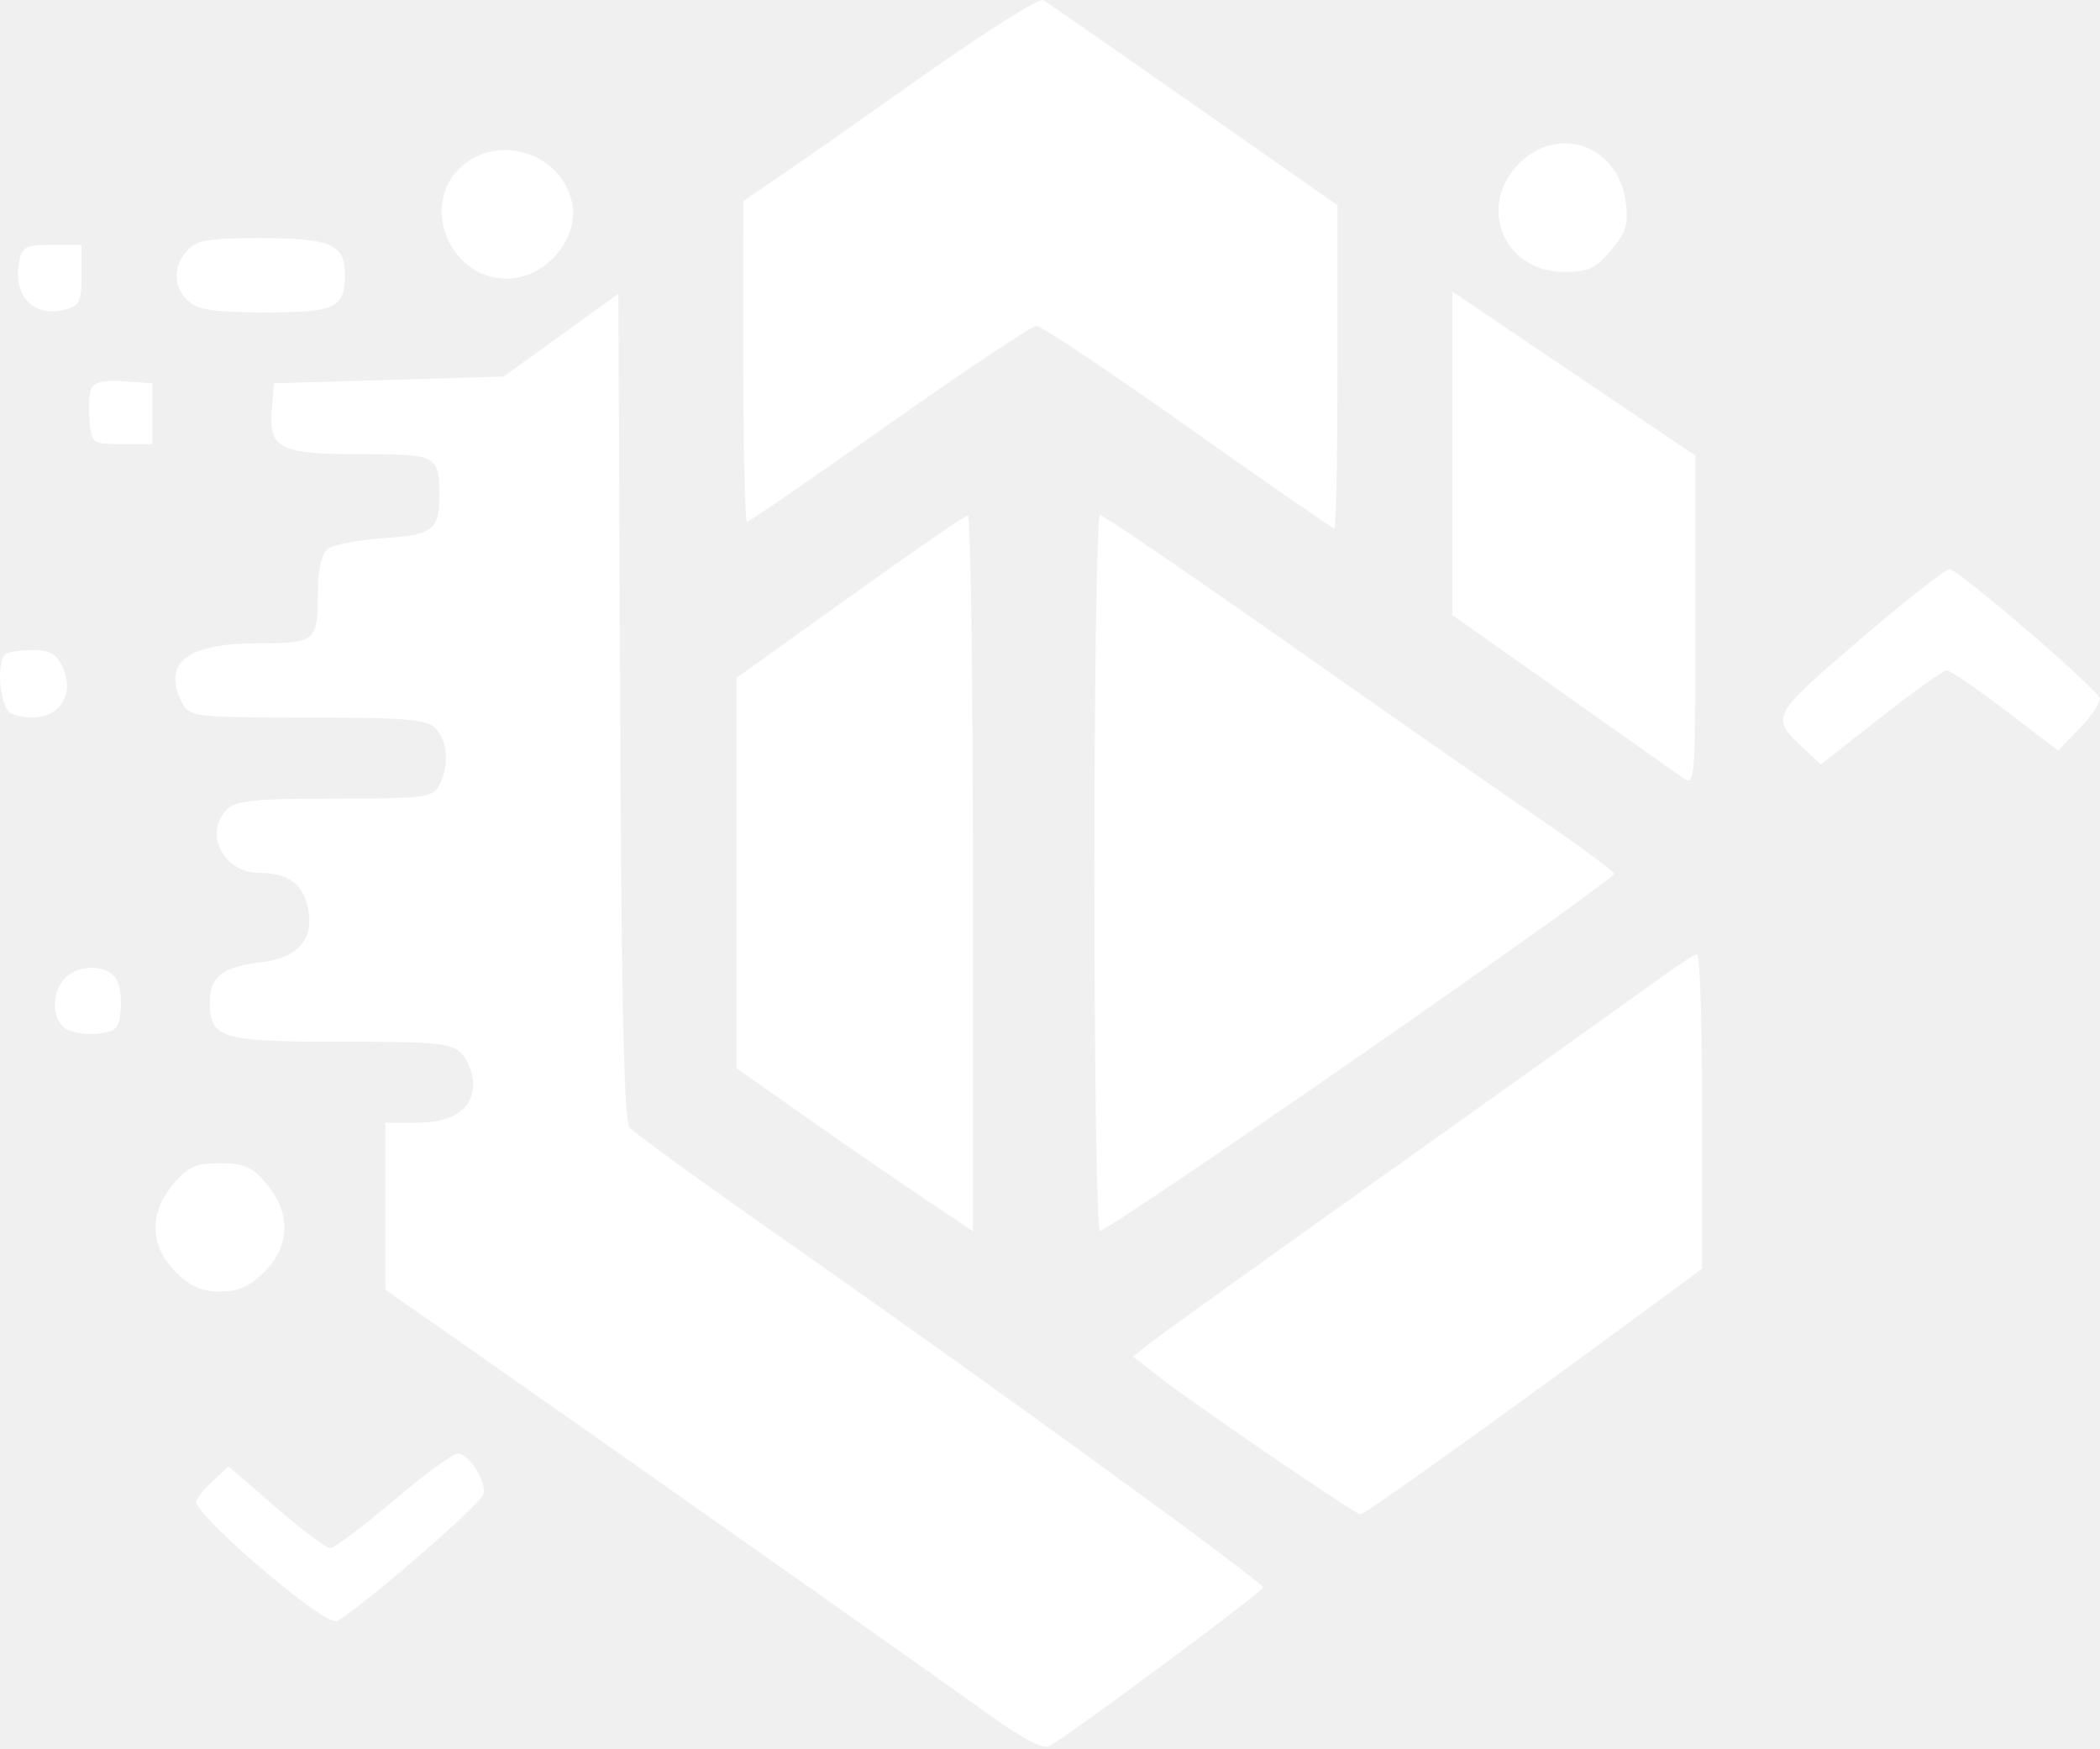
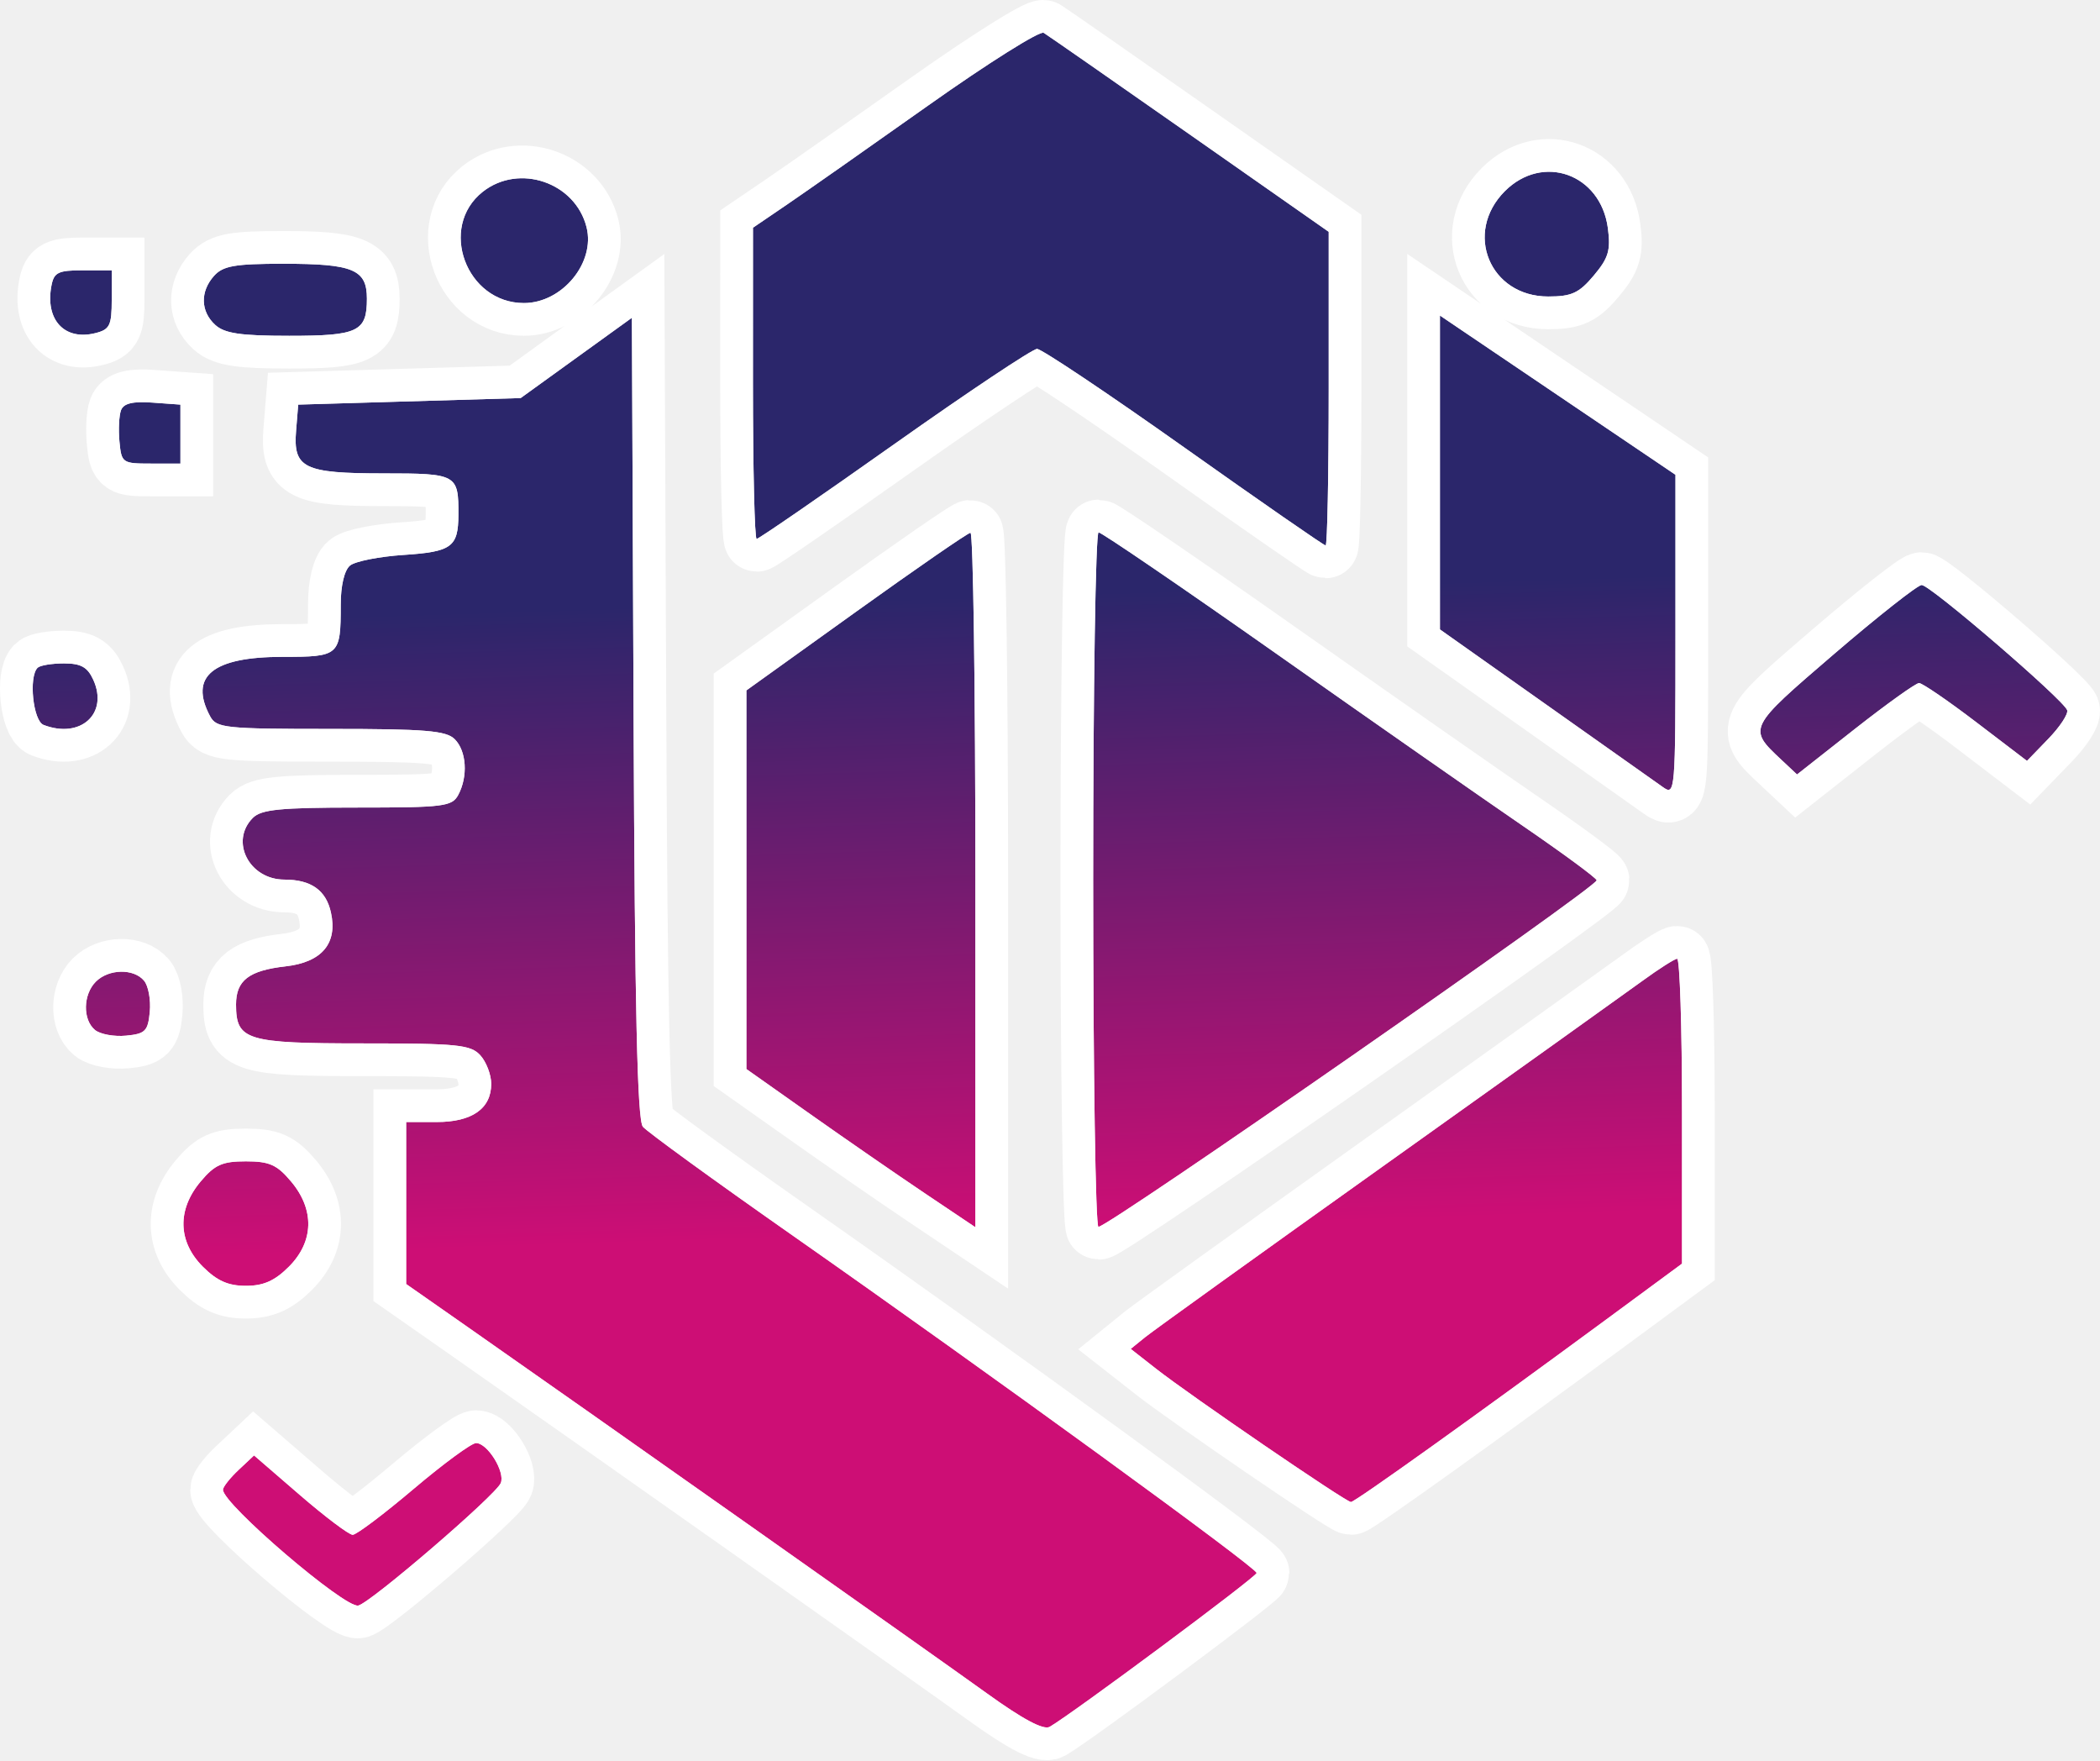
- <svg xmlns="http://www.w3.org/2000/svg" width="311" height="259" viewBox="0 0 311 259" fill="none">
-   <path fill-rule="evenodd" clip-rule="evenodd" d="M136.916 11.07C127.822 17.502 118.067 24.335 115.234 26.263L110.083 29.763L110.077 53.513C110.077 66.575 110.333 77.263 110.645 77.263C110.963 77.263 120.447 70.737 131.728 62.763C143.015 54.789 152.812 48.263 153.499 48.263C154.192 48.263 164.291 55.013 175.947 63.263C187.598 71.513 197.348 78.263 197.609 78.263C197.864 78.263 198.077 67.492 198.077 54.325V30.388L176.827 15.523C165.14 7.346 155.098 0.372 154.515 0.018C153.932 -0.336 146.015 4.638 136.916 11.07ZM224.999 24.184C218.671 30.518 222.687 40.263 231.624 40.263C235.208 40.263 236.338 39.742 238.593 37.059C240.848 34.382 241.197 33.2 240.744 29.815C239.635 21.544 230.801 18.388 224.999 24.184ZM68.791 24.273C61.947 29.658 66.239 41.263 75.078 41.263C80.921 41.263 86.01 35.112 84.65 29.695C82.932 22.841 74.343 19.908 68.791 24.273ZM27.734 37.091C25.562 39.492 25.635 42.549 27.906 44.606C29.338 45.903 31.796 46.263 39.208 46.263C49.744 46.263 51.077 45.627 51.077 40.596C51.077 36.132 48.989 35.263 38.296 35.263C30.937 35.263 29.098 35.58 27.734 37.091ZM2.864 38.601C1.864 43.815 4.853 47.039 9.577 45.851C11.781 45.299 12.077 44.69 12.077 40.742V36.263H7.692C3.89 36.263 3.249 36.575 2.864 38.601ZM83.078 49.632L74.578 55.763L40.577 56.763L40.255 60.721C39.786 66.466 41.416 67.263 53.661 67.263C64.838 67.263 65.093 67.403 65.062 73.596C65.041 78.492 64.036 79.226 56.692 79.705C52.968 79.95 49.281 80.679 48.499 81.325C47.63 82.049 47.077 84.377 47.077 87.304C47.077 95.096 46.89 95.263 38.192 95.263C27.494 95.263 23.854 98.242 27.114 104.33C28.077 106.127 29.369 106.263 45.541 106.263C60.02 106.263 63.197 106.523 64.504 107.836C66.307 109.638 66.551 113.507 65.041 116.33C64.093 118.101 62.822 118.263 49.614 118.263C37.864 118.263 34.932 118.549 33.65 119.836C30.083 123.403 33.077 129.263 38.473 129.263C42.546 129.263 44.838 130.882 45.583 134.294C46.619 139.007 44.192 141.877 38.645 142.502C33.051 143.132 31.077 144.648 31.077 148.315C31.077 153.794 32.603 154.263 50.494 154.263C64.989 154.263 66.947 154.461 68.421 156.091C69.333 157.096 70.078 159.054 70.078 160.434C70.078 164.216 67.145 166.263 61.749 166.263H57.077V190.987L66.328 197.445C84.822 210.356 137.786 247.674 145.812 253.45C151.353 257.44 154.505 259.112 155.437 258.57C159.036 256.481 187.046 235.684 187.062 235.091C187.083 234.294 146.369 204.726 115.994 183.476C104.124 175.169 93.89 167.747 93.254 166.976C92.406 165.955 92.025 149.065 91.838 104.544L91.577 43.507L83.078 49.632ZM215.077 67.117V91.075L231.14 102.419L249.14 115.132C251.041 116.481 251.077 116.059 251.077 91.987V67.471L233.077 55.32L215.077 43.164V67.117ZM13.499 57.612C13.192 58.414 13.083 60.575 13.26 62.419C13.567 65.669 13.702 65.763 18.077 65.763H22.577V56.763L18.317 56.455C15.291 56.237 13.895 56.57 13.499 57.612ZM125.827 88.382L109.077 100.382V158.174L118.827 165.049C124.192 168.836 132.067 174.268 136.327 177.127L144.077 182.325V129.294C144.077 100.127 143.739 76.289 143.327 76.32C142.916 76.351 135.041 81.778 125.827 88.382ZM162.077 129.263C162.077 158.414 162.442 182.263 162.885 182.263C164.432 182.263 239.109 130.398 239.036 129.367C239.015 129.033 233.952 125.309 227.786 121.086C221.619 116.867 204.687 105.054 190.156 94.835C175.624 84.622 163.364 76.263 162.906 76.263C162.452 76.263 162.077 100.112 162.077 129.263ZM275.312 94.83C262.109 106.153 262.104 106.153 267.275 110.987L269.656 113.216L278.536 106.237C283.421 102.403 287.822 99.263 288.307 99.263C288.796 99.263 292.708 101.934 296.999 105.2L304.801 111.143L308.051 107.789C309.838 105.945 311.14 103.971 310.942 103.398C310.38 101.794 289.968 84.257 288.702 84.294C288.083 84.309 282.057 89.049 275.312 94.83ZM0.744 96.929C-0.647 98.32 0.057 105.039 1.661 105.653C7.312 107.825 11.614 103.924 9.26 98.763C8.374 96.82 7.374 96.263 4.765 96.263C2.921 96.263 1.109 96.565 0.744 96.929ZM246.077 144.679C243.603 146.481 225.984 159.054 206.926 172.617C187.869 186.184 171.27 198.096 170.046 199.086L167.817 200.888L171.697 203.924C176.973 208.049 200.713 224.263 201.479 224.263C202.093 224.263 220.671 210.987 241.327 195.789L252.077 187.877V164.57C252.077 151.752 251.739 141.294 251.327 141.336C250.916 141.377 248.551 142.877 246.077 144.679ZM9.65 144.836C7.687 146.799 7.614 150.632 9.515 152.211C10.301 152.862 12.437 153.257 14.265 153.08C17.208 152.799 17.614 152.393 17.895 149.45C18.072 147.622 17.676 145.487 17.025 144.7C15.447 142.799 11.614 142.872 9.65 144.836ZM25.666 175.341C22.046 179.643 22.171 184.507 25.999 188.341C28.166 190.502 29.874 191.263 32.577 191.263C35.281 191.263 36.989 190.502 39.156 188.341C42.984 184.507 43.109 179.643 39.489 175.341C37.333 172.778 36.176 172.263 32.577 172.263C28.979 172.263 27.822 172.778 25.666 175.341ZM58.218 222.263C53.666 226.112 49.478 229.263 48.906 229.263C48.338 229.263 44.713 226.539 40.848 223.205L33.827 217.148L31.452 219.377C30.145 220.606 29.077 221.961 29.077 222.388C29.077 224.58 47.692 240.492 49.755 240.065C51.588 239.685 70.749 223.242 71.536 221.372C72.249 219.679 69.52 215.263 67.76 215.263C67.062 215.263 62.77 218.414 58.218 222.263Z" fill="white" />
+ <svg xmlns="http://www.w3.org/2000/svg" width="321" height="269" viewBox="0 0 321 269" fill="none">
+   <mask id="path-1-outside-1_5_23" maskUnits="userSpaceOnUse" x="0" y="-1.14441e-05" width="321" height="269" fill="black">
+     <rect fill="white" y="-1.14441e-05" width="321" height="269" />
+     <path fill-rule="evenodd" clip-rule="evenodd" d="M141.933 16.084C132.838 22.525 123.081 29.367 120.248 31.296L115.096 34.801L115.091 58.581C115.091 71.66 115.346 82.361 115.659 82.361C115.976 82.361 125.462 75.827 136.745 67.843C148.032 59.859 157.831 53.324 158.518 53.324C159.211 53.324 169.311 60.083 180.969 68.344C192.621 76.604 202.372 83.363 202.633 83.363C202.888 83.363 203.102 72.578 203.102 59.395V35.426L181.849 20.543C170.16 12.355 160.117 5.372 159.534 5.018C158.95 4.663 151.033 9.644 141.933 16.084ZM230.027 29.215C223.698 35.557 227.714 45.314 236.653 45.314C240.236 45.314 241.367 44.793 243.622 42.107C245.878 39.426 246.227 38.243 245.774 34.853C244.664 26.571 235.83 23.411 230.027 29.215ZM73.799 29.304C66.955 34.696 71.247 46.315 80.087 46.315C85.931 46.315 91.02 40.157 89.661 34.733C87.942 27.87 79.352 24.934 73.799 29.304ZM32.737 42.138C30.565 44.542 30.638 47.603 32.909 49.663C34.342 50.962 36.8 51.322 44.212 51.322C54.75 51.322 56.084 50.685 56.084 45.648C56.084 41.179 53.995 40.308 43.301 40.308C35.941 40.308 34.102 40.626 32.737 42.138ZM7.864 43.651C6.864 48.871 9.854 52.099 14.579 50.91C16.782 50.357 17.079 49.747 17.079 45.794V41.309H12.693C8.89 41.309 8.25 41.622 7.864 43.651ZM88.088 54.696L79.587 60.834L45.582 61.835L45.26 65.799C44.791 71.551 46.421 72.349 58.667 72.349C69.846 72.349 70.101 72.489 70.07 78.69C70.049 83.592 69.044 84.328 61.699 84.807C57.975 85.052 54.287 85.782 53.505 86.429C52.635 87.154 52.083 89.485 52.083 92.416C52.083 100.218 51.896 100.384 43.197 100.384C32.498 100.384 28.856 103.367 32.117 109.464C33.081 111.263 34.373 111.399 50.547 111.399C65.028 111.399 68.205 111.659 69.512 112.973C71.315 114.778 71.56 118.653 70.049 121.479C69.101 123.252 67.83 123.414 54.62 123.414C42.868 123.414 39.936 123.701 38.654 124.989C35.086 128.561 38.081 134.428 43.478 134.428C47.551 134.428 49.843 136.05 50.588 139.466C51.625 144.185 49.197 147.059 43.65 147.684C38.056 148.315 36.081 149.833 36.081 153.504C36.081 158.991 37.608 159.46 55.5 159.46C69.997 159.46 71.955 159.658 73.43 161.29C74.341 162.297 75.086 164.258 75.086 165.64C75.086 169.426 72.153 171.475 66.757 171.475H62.084V196.231L71.336 202.697C89.833 215.625 142.803 252.991 150.83 258.774C156.372 262.769 159.523 264.443 160.456 263.901C164.055 261.809 192.069 240.986 192.085 240.391C192.106 239.594 151.387 209.988 121.008 188.711C109.137 180.393 98.901 172.962 98.266 172.19C97.417 171.168 97.037 154.255 96.849 109.678L96.589 48.563L88.088 54.696ZM220.104 72.203V96.192L236.168 107.55L254.17 120.28C256.072 121.63 256.108 121.208 256.108 97.104V72.557L238.106 60.391L220.104 48.219V72.203ZM18.501 62.685C18.194 63.488 18.084 65.653 18.261 67.499C18.569 70.753 18.704 70.847 23.08 70.847H27.58V61.835L23.319 61.528C20.293 61.309 18.897 61.642 18.501 62.685ZM130.843 93.495L114.091 105.511V163.376L123.842 170.26C129.207 174.051 137.083 179.491 141.344 182.354L149.095 187.558V134.459C149.095 105.255 148.757 81.386 148.345 81.418C147.933 81.449 140.058 86.883 130.843 93.495ZM167.097 134.428C167.097 163.616 167.462 187.496 167.905 187.496C169.452 187.496 244.138 135.565 244.065 134.532C244.044 134.198 238.981 130.47 232.814 126.24C226.646 122.016 209.712 110.189 195.179 99.957C180.646 89.73 168.384 81.36 167.926 81.36C167.472 81.36 167.097 105.24 167.097 134.428ZM280.346 99.952C267.141 111.289 267.136 111.289 272.308 116.129L274.689 118.361L283.57 111.372C288.456 107.534 292.858 104.39 293.342 104.39C293.832 104.39 297.743 107.065 302.036 110.335L309.839 116.285L313.089 112.927C314.876 111.08 316.178 109.104 315.98 108.53C315.418 106.924 295.004 89.365 293.738 89.402C293.118 89.417 287.091 94.163 280.346 99.952ZM5.744 102.053C4.353 103.446 5.057 110.173 6.661 110.788C12.313 112.963 16.615 109.057 14.261 103.889C13.375 101.944 12.375 101.386 9.766 101.386C7.922 101.386 6.109 101.688 5.744 102.053ZM251.108 149.864C248.633 151.669 231.011 164.258 211.952 177.838C192.892 191.423 176.291 203.349 175.067 204.34L172.838 206.145L176.718 209.185C181.995 213.315 205.737 229.549 206.503 229.549C207.118 229.549 225.698 216.256 246.357 201.039L257.108 193.118V169.78C257.108 156.946 256.77 146.475 256.358 146.516C255.947 146.558 253.582 148.06 251.108 149.864ZM14.652 150.021C12.688 151.987 12.615 155.825 14.516 157.405C15.303 158.057 17.438 158.453 19.267 158.276C22.21 157.995 22.616 157.588 22.897 154.641C23.075 152.811 22.679 150.673 22.027 149.885C20.449 147.982 16.615 148.055 14.652 150.021ZM30.669 180.565C27.049 184.873 27.174 189.743 31.003 193.582C33.169 195.746 34.878 196.507 37.581 196.507C40.285 196.507 41.993 195.746 44.16 193.582C47.989 189.743 48.114 184.873 44.494 180.565C42.337 177.999 41.181 177.483 37.581 177.483C33.982 177.483 32.826 177.999 30.669 180.565ZM63.225 227.547C58.673 231.401 54.484 234.556 53.912 234.556C53.344 234.556 49.718 231.828 45.853 228.491L38.832 222.426L36.456 224.658C35.149 225.889 34.081 227.244 34.081 227.672C34.081 229.868 52.698 245.799 54.761 245.372C56.594 244.991 75.758 228.527 76.544 226.655C77.258 224.96 74.529 220.538 72.768 220.538C72.07 220.538 67.778 223.693 63.225 227.547Z" />
+   </mask>
+   <path fill-rule="evenodd" clip-rule="evenodd" d="M141.933 16.084C132.838 22.525 123.081 29.367 120.248 31.296L115.096 34.801L115.091 58.581C115.091 71.66 115.346 82.361 115.659 82.361C115.976 82.361 125.462 75.827 136.745 67.843C148.032 59.859 157.831 53.324 158.518 53.324C159.211 53.324 169.311 60.083 180.969 68.344C192.621 76.604 202.372 83.363 202.633 83.363C202.888 83.363 203.102 72.578 203.102 59.395V35.426L181.849 20.543C170.16 12.355 160.117 5.372 159.534 5.018C158.95 4.663 151.033 9.644 141.933 16.084ZM230.027 29.215C223.698 35.557 227.714 45.314 236.653 45.314C240.236 45.314 241.367 44.793 243.622 42.107C245.878 39.426 246.227 38.243 245.774 34.853C244.664 26.571 235.83 23.411 230.027 29.215ZM73.799 29.304C66.955 34.696 71.247 46.315 80.087 46.315C85.931 46.315 91.02 40.157 89.661 34.733C87.942 27.87 79.352 24.934 73.799 29.304ZM32.737 42.138C30.565 44.542 30.638 47.603 32.909 49.663C34.342 50.962 36.8 51.322 44.212 51.322C54.75 51.322 56.084 50.685 56.084 45.648C56.084 41.179 53.995 40.308 43.301 40.308C35.941 40.308 34.102 40.626 32.737 42.138ZM7.864 43.651C6.864 48.871 9.854 52.099 14.579 50.91C16.782 50.357 17.079 49.747 17.079 45.794V41.309H12.693C8.89 41.309 8.25 41.622 7.864 43.651ZM88.088 54.696L79.587 60.834L45.582 61.835L45.26 65.799C44.791 71.551 46.421 72.349 58.667 72.349C69.846 72.349 70.101 72.489 70.07 78.69C70.049 83.592 69.044 84.328 61.699 84.807C57.975 85.052 54.287 85.782 53.505 86.429C52.635 87.154 52.083 89.485 52.083 92.416C52.083 100.218 51.896 100.384 43.197 100.384C32.498 100.384 28.856 103.367 32.117 109.464C33.081 111.263 34.373 111.399 50.547 111.399C65.028 111.399 68.205 111.659 69.512 112.973C71.315 114.778 71.56 118.653 70.049 121.479C69.101 123.252 67.83 123.414 54.62 123.414C42.868 123.414 39.936 123.701 38.654 124.989C35.086 128.561 38.081 134.428 43.478 134.428C47.551 134.428 49.843 136.05 50.588 139.466C51.625 144.185 49.197 147.059 43.65 147.684C38.056 148.315 36.081 149.833 36.081 153.504C36.081 158.991 37.608 159.46 55.5 159.46C69.997 159.46 71.955 159.658 73.43 161.29C74.341 162.297 75.086 164.258 75.086 165.64C75.086 169.426 72.153 171.475 66.757 171.475H62.084V196.231L71.336 202.697C89.833 215.625 142.803 252.991 150.83 258.774C156.372 262.769 159.523 264.443 160.456 263.901C164.055 261.809 192.069 240.986 192.085 240.391C192.106 239.594 151.387 209.988 121.008 188.711C109.137 180.393 98.901 172.962 98.266 172.19C97.417 171.168 97.037 154.255 96.849 109.678L96.589 48.563L88.088 54.696ZM220.104 72.203V96.192L236.168 107.55L254.17 120.28C256.072 121.63 256.108 121.208 256.108 97.104V72.557L238.106 60.391L220.104 48.219V72.203ZM18.501 62.685C18.194 63.488 18.084 65.653 18.261 67.499C18.569 70.753 18.704 70.847 23.08 70.847H27.58V61.835L23.319 61.528C20.293 61.309 18.897 61.642 18.501 62.685ZM130.843 93.495L114.091 105.511V163.376L123.842 170.26C129.207 174.051 137.083 179.491 141.344 182.354L149.095 187.558V134.459C149.095 105.255 148.757 81.386 148.345 81.418C147.933 81.449 140.058 86.883 130.843 93.495ZM167.097 134.428C167.097 163.616 167.462 187.496 167.905 187.496C169.452 187.496 244.138 135.565 244.065 134.532C244.044 134.198 238.981 130.47 232.814 126.24C226.646 122.016 209.712 110.189 195.179 99.957C180.646 89.73 168.384 81.36 167.926 81.36C167.472 81.36 167.097 105.24 167.097 134.428ZM280.346 99.952C267.141 111.289 267.136 111.289 272.308 116.129L274.689 118.361L283.57 111.372C288.456 107.534 292.858 104.39 293.342 104.39C293.832 104.39 297.743 107.065 302.036 110.335L309.839 116.285L313.089 112.927C314.876 111.08 316.178 109.104 315.98 108.53C315.418 106.924 295.004 89.365 293.738 89.402C293.118 89.417 287.091 94.163 280.346 99.952ZM5.744 102.053C4.353 103.446 5.057 110.173 6.661 110.788C12.313 112.963 16.615 109.057 14.261 103.889C13.375 101.944 12.375 101.386 9.766 101.386C7.922 101.386 6.109 101.688 5.744 102.053ZM251.108 149.864C248.633 151.669 231.011 164.258 211.952 177.838C192.892 191.423 176.291 203.349 175.067 204.34L172.838 206.145L176.718 209.185C181.995 213.315 205.737 229.549 206.503 229.549C207.118 229.549 225.698 216.256 246.357 201.039L257.108 193.118V169.78C257.108 156.946 256.77 146.475 256.358 146.516C255.947 146.558 253.582 148.06 251.108 149.864ZM14.652 150.021C12.688 151.987 12.615 155.825 14.516 157.405C15.303 158.057 17.438 158.453 19.267 158.276C22.21 157.995 22.616 157.588 22.897 154.641C23.075 152.811 22.679 150.673 22.027 149.885C20.449 147.982 16.615 148.055 14.652 150.021ZM30.669 180.565C27.049 184.873 27.174 189.743 31.003 193.582C33.169 195.746 34.878 196.507 37.581 196.507C40.285 196.507 41.993 195.746 44.16 193.582C47.989 189.743 48.114 184.873 44.494 180.565C42.337 177.999 41.181 177.483 37.581 177.483C33.982 177.483 32.826 177.999 30.669 180.565ZM63.225 227.547C58.673 231.401 54.484 234.556 53.912 234.556C53.344 234.556 49.718 231.828 45.853 228.491L38.832 222.426L36.456 224.658C35.149 225.889 34.081 227.244 34.081 227.672C34.081 229.868 52.698 245.799 54.761 245.372C56.594 244.991 75.758 228.527 76.544 226.655C77.258 224.96 74.529 220.538 72.768 220.538C72.07 220.538 67.778 223.693 63.225 227.547Z" fill="url(#paint0_linear_5_23)" />
+   <path fill-rule="evenodd" clip-rule="evenodd" d="M141.933 16.084C132.838 22.525 123.081 29.367 120.248 31.296L115.096 34.801L115.091 58.581C115.091 71.66 115.346 82.361 115.659 82.361C115.976 82.361 125.462 75.827 136.745 67.843C148.032 59.859 157.831 53.324 158.518 53.324C159.211 53.324 169.311 60.083 180.969 68.344C192.621 76.604 202.372 83.363 202.633 83.363C202.888 83.363 203.102 72.578 203.102 59.395V35.426L181.849 20.543C170.16 12.355 160.117 5.372 159.534 5.018C158.95 4.663 151.033 9.644 141.933 16.084ZM230.027 29.215C223.698 35.557 227.714 45.314 236.653 45.314C240.236 45.314 241.367 44.793 243.622 42.107C245.878 39.426 246.227 38.243 245.774 34.853C244.664 26.571 235.83 23.411 230.027 29.215ZM73.799 29.304C66.955 34.696 71.247 46.315 80.087 46.315C85.931 46.315 91.02 40.157 89.661 34.733C87.942 27.87 79.352 24.934 73.799 29.304ZM32.737 42.138C30.565 44.542 30.638 47.603 32.909 49.663C34.342 50.962 36.8 51.322 44.212 51.322C54.75 51.322 56.084 50.685 56.084 45.648C56.084 41.179 53.995 40.308 43.301 40.308C35.941 40.308 34.102 40.626 32.737 42.138ZM7.864 43.651C6.864 48.871 9.854 52.099 14.579 50.91C16.782 50.357 17.079 49.747 17.079 45.794V41.309H12.693C8.89 41.309 8.25 41.622 7.864 43.651ZM88.088 54.696L79.587 60.834L45.582 61.835L45.26 65.799C44.791 71.551 46.421 72.349 58.667 72.349C69.846 72.349 70.101 72.489 70.07 78.69C70.049 83.592 69.044 84.328 61.699 84.807C57.975 85.052 54.287 85.782 53.505 86.429C52.635 87.154 52.083 89.485 52.083 92.416C52.083 100.218 51.896 100.384 43.197 100.384C32.498 100.384 28.856 103.367 32.117 109.464C33.081 111.263 34.373 111.399 50.547 111.399C65.028 111.399 68.205 111.659 69.512 112.973C71.315 114.778 71.56 118.653 70.049 121.479C69.101 123.252 67.83 123.414 54.62 123.414C42.868 123.414 39.936 123.701 38.654 124.989C35.086 128.561 38.081 134.428 43.478 134.428C47.551 134.428 49.843 136.05 50.588 139.466C51.625 144.185 49.197 147.059 43.65 147.684C38.056 148.315 36.081 149.833 36.081 153.504C36.081 158.991 37.608 159.46 55.5 159.46C69.997 159.46 71.955 159.658 73.43 161.29C74.341 162.297 75.086 164.258 75.086 165.64C75.086 169.426 72.153 171.475 66.757 171.475H62.084V196.231L71.336 202.697C89.833 215.625 142.803 252.991 150.83 258.774C156.372 262.769 159.523 264.443 160.456 263.901C164.055 261.809 192.069 240.986 192.085 240.391C192.106 239.594 151.387 209.988 121.008 188.711C109.137 180.393 98.901 172.962 98.266 172.19C97.417 171.168 97.037 154.255 96.849 109.678L96.589 48.563L88.088 54.696ZM220.104 72.203V96.192L236.168 107.55L254.17 120.28C256.072 121.63 256.108 121.208 256.108 97.104V72.557L238.106 60.391L220.104 48.219V72.203ZM18.501 62.685C18.194 63.488 18.084 65.653 18.261 67.499C18.569 70.753 18.704 70.847 23.08 70.847H27.58V61.835L23.319 61.528C20.293 61.309 18.897 61.642 18.501 62.685ZM130.843 93.495L114.091 105.511V163.376L123.842 170.26C129.207 174.051 137.083 179.491 141.344 182.354L149.095 187.558V134.459C149.095 105.255 148.757 81.386 148.345 81.418C147.933 81.449 140.058 86.883 130.843 93.495ZM167.097 134.428C167.097 163.616 167.462 187.496 167.905 187.496C169.452 187.496 244.138 135.565 244.065 134.532C244.044 134.198 238.981 130.47 232.814 126.24C226.646 122.016 209.712 110.189 195.179 99.957C180.646 89.73 168.384 81.36 167.926 81.36C167.472 81.36 167.097 105.24 167.097 134.428ZM280.346 99.952C267.141 111.289 267.136 111.289 272.308 116.129L274.689 118.361L283.57 111.372C288.456 107.534 292.858 104.39 293.342 104.39C293.832 104.39 297.743 107.065 302.036 110.335L309.839 116.285L313.089 112.927C314.876 111.08 316.178 109.104 315.98 108.53C315.418 106.924 295.004 89.365 293.738 89.402C293.118 89.417 287.091 94.163 280.346 99.952ZM5.744 102.053C4.353 103.446 5.057 110.173 6.661 110.788C12.313 112.963 16.615 109.057 14.261 103.889C13.375 101.944 12.375 101.386 9.766 101.386C7.922 101.386 6.109 101.688 5.744 102.053ZM251.108 149.864C248.633 151.669 231.011 164.258 211.952 177.838C192.892 191.423 176.291 203.349 175.067 204.34L172.838 206.145L176.718 209.185C181.995 213.315 205.737 229.549 206.503 229.549C207.118 229.549 225.698 216.256 246.357 201.039L257.108 193.118V169.78C257.108 156.946 256.77 146.475 256.358 146.516C255.947 146.558 253.582 148.06 251.108 149.864ZM14.652 150.021C12.688 151.987 12.615 155.825 14.516 157.405C15.303 158.057 17.438 158.453 19.267 158.276C22.21 157.995 22.616 157.588 22.897 154.641C23.075 152.811 22.679 150.673 22.027 149.885C20.449 147.982 16.615 148.055 14.652 150.021ZM30.669 180.565C27.049 184.873 27.174 189.743 31.003 193.582C33.169 195.746 34.878 196.507 37.581 196.507C40.285 196.507 41.993 195.746 44.16 193.582C47.989 189.743 48.114 184.873 44.494 180.565C42.337 177.999 41.181 177.483 37.581 177.483C33.982 177.483 32.826 177.999 30.669 180.565ZM63.225 227.547C58.673 231.401 54.484 234.556 53.912 234.556C53.344 234.556 49.718 231.828 45.853 228.491L38.832 222.426L36.456 224.658C35.149 225.889 34.081 227.244 34.081 227.672C34.081 229.868 52.698 245.799 54.761 245.372C56.594 244.991 75.758 228.527 76.544 226.655C77.258 224.96 74.529 220.538 72.768 220.538C72.07 220.538 67.778 223.693 63.225 227.547Z" stroke="white" stroke-width="10" mask="url(#path-1-outside-1_5_23)" />
+   <defs>
+     <linearGradient id="paint0_linear_5_23" x1="538.065" y1="79.095" x2="541.073" y2="176.218" gradientUnits="userSpaceOnUse">
+       <stop stop-color="#2B266B" />
+       <stop offset="1" stop-color="#CD0E75" />
+     </linearGradient>
+   </defs>
</svg>
